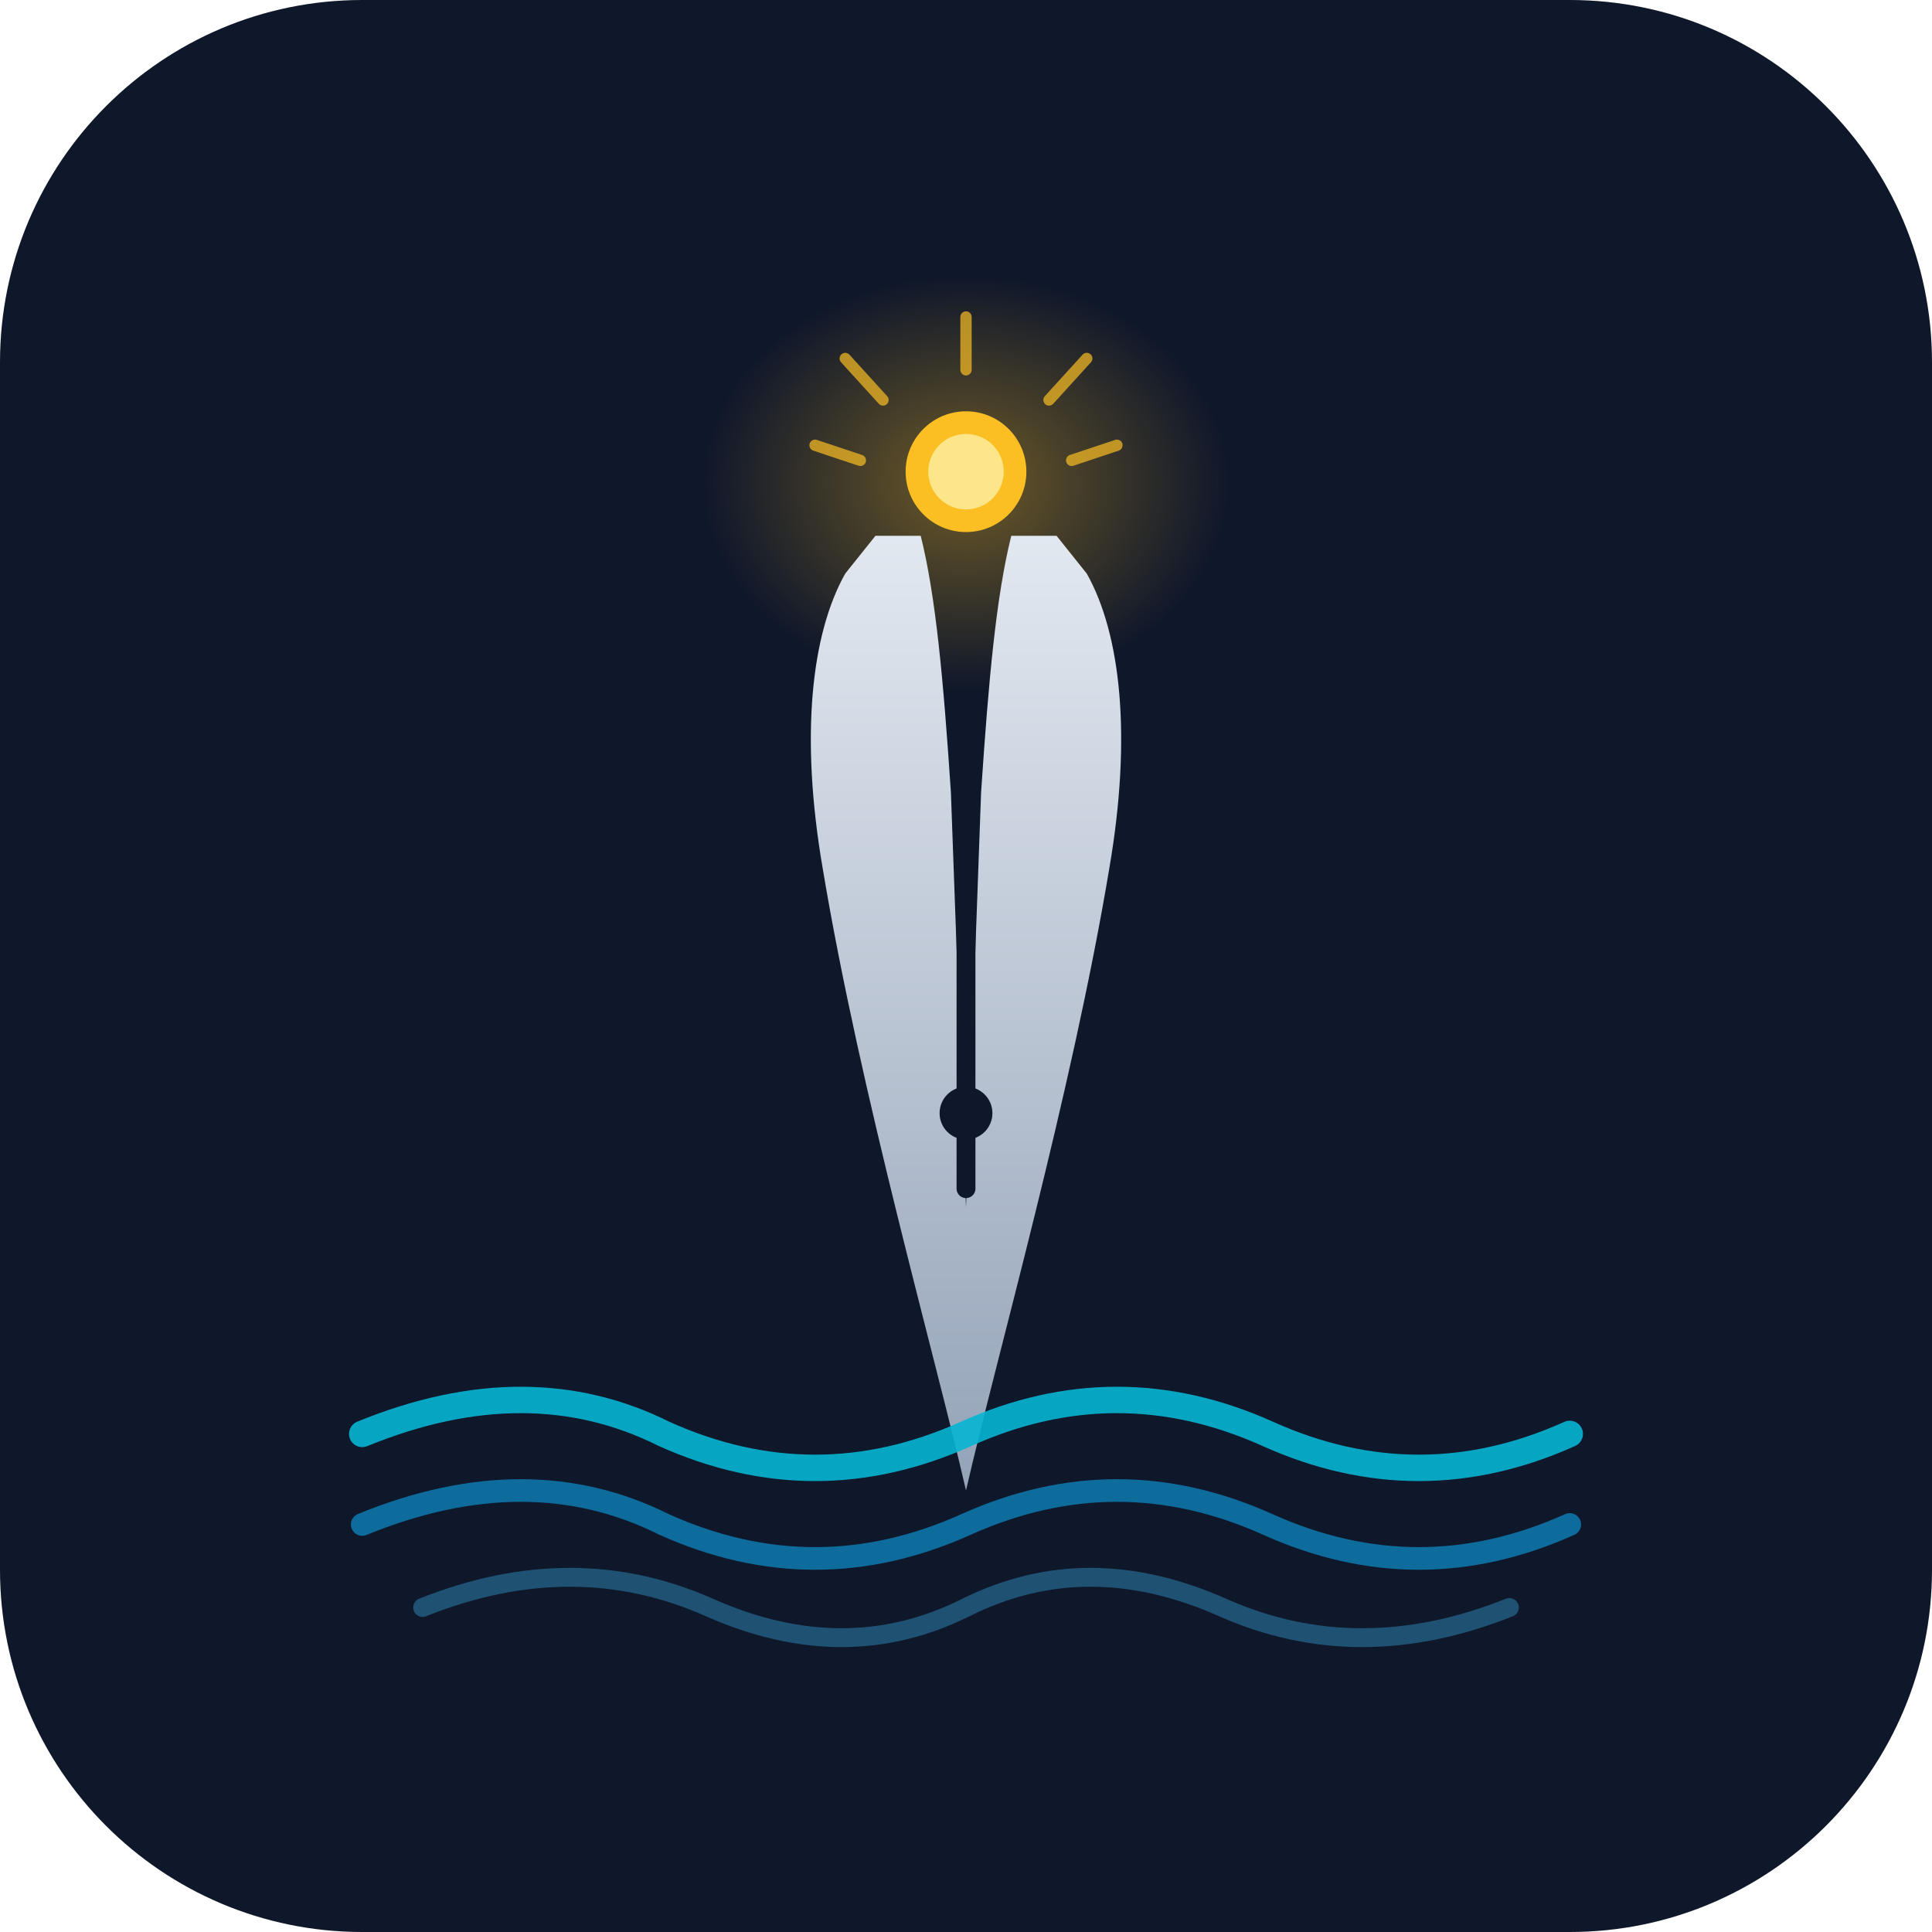
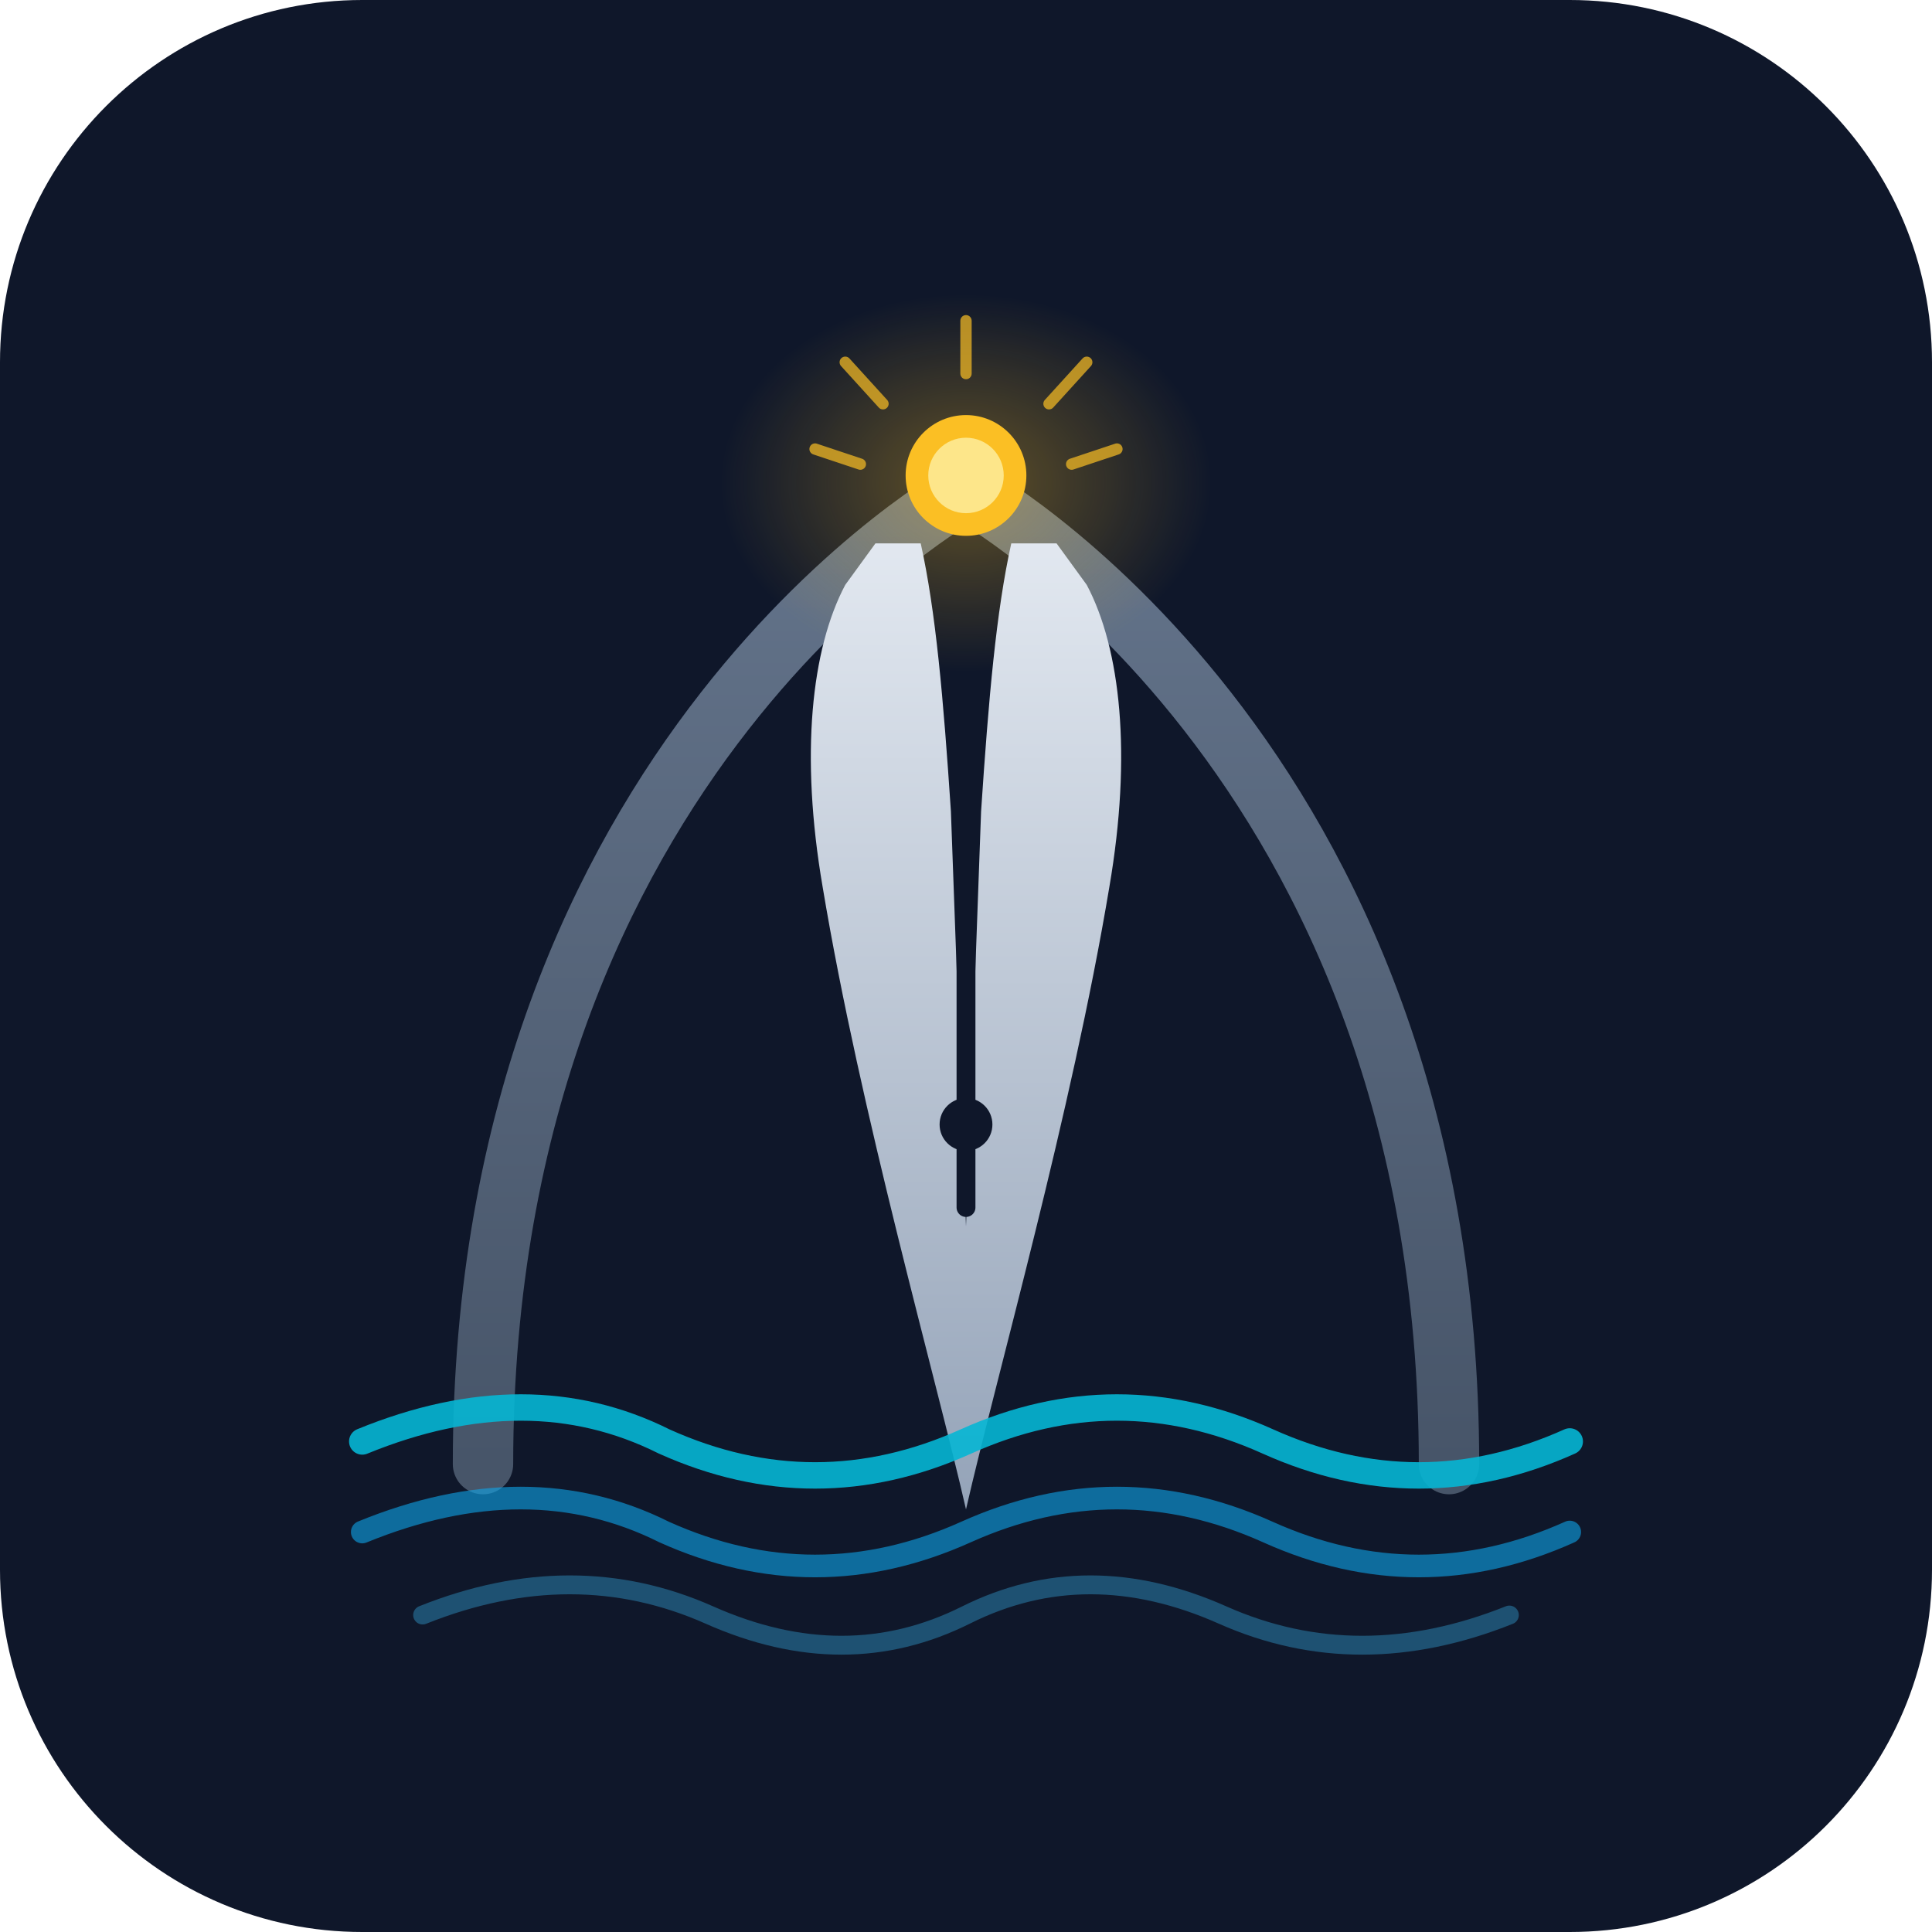
<svg xmlns="http://www.w3.org/2000/svg" viewBox="0 0 512 512">
  <defs>
    <radialGradient id="beacon-glow" cx="50%" cy="50%" r="50%">
-       <stop offset="0%" stop-color="#fbbf24" stop-opacity="0.4" />
+       <stop offset="0%" stop-color="#fbbf24" stop-opacity="0.35" />
      <stop offset="100%" stop-color="#fbbf24" stop-opacity="0" />
    </radialGradient>
    <linearGradient id="nib-grad" x1="50%" y1="0%" x2="50%" y2="100%">
      <stop offset="0%" stop-color="#e2e8f0" />
      <stop offset="100%" stop-color="#94a3b8" />
    </linearGradient>
+     <linearGradient id="arch-grad" x1="0%" y1="0%" x2="0%" y2="100%">
+       <stop offset="0%" stop-color="#64748b" />
+       <stop offset="100%" stop-color="#475569" />
+     </linearGradient>
  </defs>
  <rect width="512" height="512" rx="96" fill="#0f172a" />
-   <ellipse cx="256" cy="128" rx="70" ry="55" fill="url(#beacon-glow)" />
-   <path d="     M 256 395     C 248 360, 228 290, 218 230     C 212 195, 215 168, 224 152     L 232 142     L 244 142     C 248 158, 250 180, 252 210     L 256 320     Z   " fill="url(#nib-grad)" />
-   <path d="     M 256 395     C 264 360, 284 290, 294 230     C 300 195, 297 168, 288 152     L 280 142     L 268 142     C 264 158, 262 180, 260 210     L 256 320     Z   " fill="url(#nib-grad)" />
-   <line x1="256" y1="315" x2="256" y2="210" stroke="#0f172a" stroke-width="5" stroke-linecap="round" />
-   <circle cx="256" cy="295" r="7" fill="#0f172a" />
-   <circle cx="256" cy="125" r="16" fill="#fbbf24" />
-   <circle cx="256" cy="125" r="10" fill="#fde68a" />
+   <path d="M 128 388 C 128 200, 256 130, 256 130 C 256 130, 384 200, 384 388" stroke="url(#arch-grad)" stroke-width="16" fill="none" stroke-linecap="round" />
+   <ellipse cx="256" cy="128" rx="65" ry="50" fill="url(#beacon-glow)" />
+   <path d="     M 256 400     C 248 365, 228 295, 218 235     C 212 200, 215 172, 224 155     L 232 144     L 244 144     C 248 162, 250 185, 252 215     L 256 325     Z   " fill="url(#nib-grad)" />
+   <path d="     M 256 400     C 264 365, 284 295, 294 235     C 300 200, 297 172, 288 155     L 280 144     L 268 144     C 264 162, 262 185, 260 215     L 256 325     Z   " fill="url(#nib-grad)" />
+   <line x1="256" y1="320" x2="256" y2="215" stroke="#0f172a" stroke-width="5" stroke-linecap="round" />
+   <circle cx="256" cy="298" r="7" fill="#0f172a" />
+   <circle cx="256" cy="126" r="16" fill="#fbbf24" />
+   <circle cx="256" cy="126" r="10" fill="#fde68a" />
  <g stroke="#fbbf24" stroke-width="3" stroke-linecap="round" opacity="0.7">
-     <line x1="256" y1="98" x2="256" y2="84" />
-     <line x1="234" y1="106" x2="224" y2="95" />
-     <line x1="278" y1="106" x2="288" y2="95" />
-     <line x1="228" y1="122" x2="216" y2="118" />
-     <line x1="284" y1="122" x2="296" y2="118" />
+     <line x1="256" y1="99" x2="256" y2="85" />
+     <line x1="234" y1="107" x2="224" y2="96" />
+     <line x1="278" y1="107" x2="288" y2="96" />
+     <line x1="228" y1="123" x2="216" y2="119" />
+     <line x1="284" y1="123" x2="296" y2="119" />
  </g>
-   <path d="M 96 380 Q 140 362, 176 380 Q 216 398, 256 380 Q 296 362, 336 380 Q 376 398, 416 380" stroke="#06b6d4" stroke-width="7" fill="none" stroke-linecap="round" opacity="0.9" />
-   <path d="M 96 404 Q 140 386, 176 404 Q 216 422, 256 404 Q 296 386, 336 404 Q 376 422, 416 404" stroke="#0ea5e9" stroke-width="6" fill="none" stroke-linecap="round" opacity="0.6" />
-   <path d="M 112 426 Q 152 410, 188 426 Q 224 442, 256 426 Q 288 410, 324 426 Q 360 442, 400 426" stroke="#38bdf8" stroke-width="5" fill="none" stroke-linecap="round" opacity="0.35" />
+   <path d="M 96 382 Q 140 364, 176 382 Q 216 400, 256 382 Q 296 364, 336 382 Q 376 400, 416 382" stroke="#06b6d4" stroke-width="7" fill="none" stroke-linecap="round" opacity="0.9" />
+   <path d="M 96 406 Q 140 388, 176 406 Q 216 424, 256 406 Q 296 388, 336 406 Q 376 424, 416 406" stroke="#0ea5e9" stroke-width="6" fill="none" stroke-linecap="round" opacity="0.6" />
+   <path d="M 112 428 Q 152 412, 188 428 Q 224 444, 256 428 Q 288 412, 324 428 Q 360 444, 400 428" stroke="#38bdf8" stroke-width="5" fill="none" stroke-linecap="round" opacity="0.35" />
</svg>
